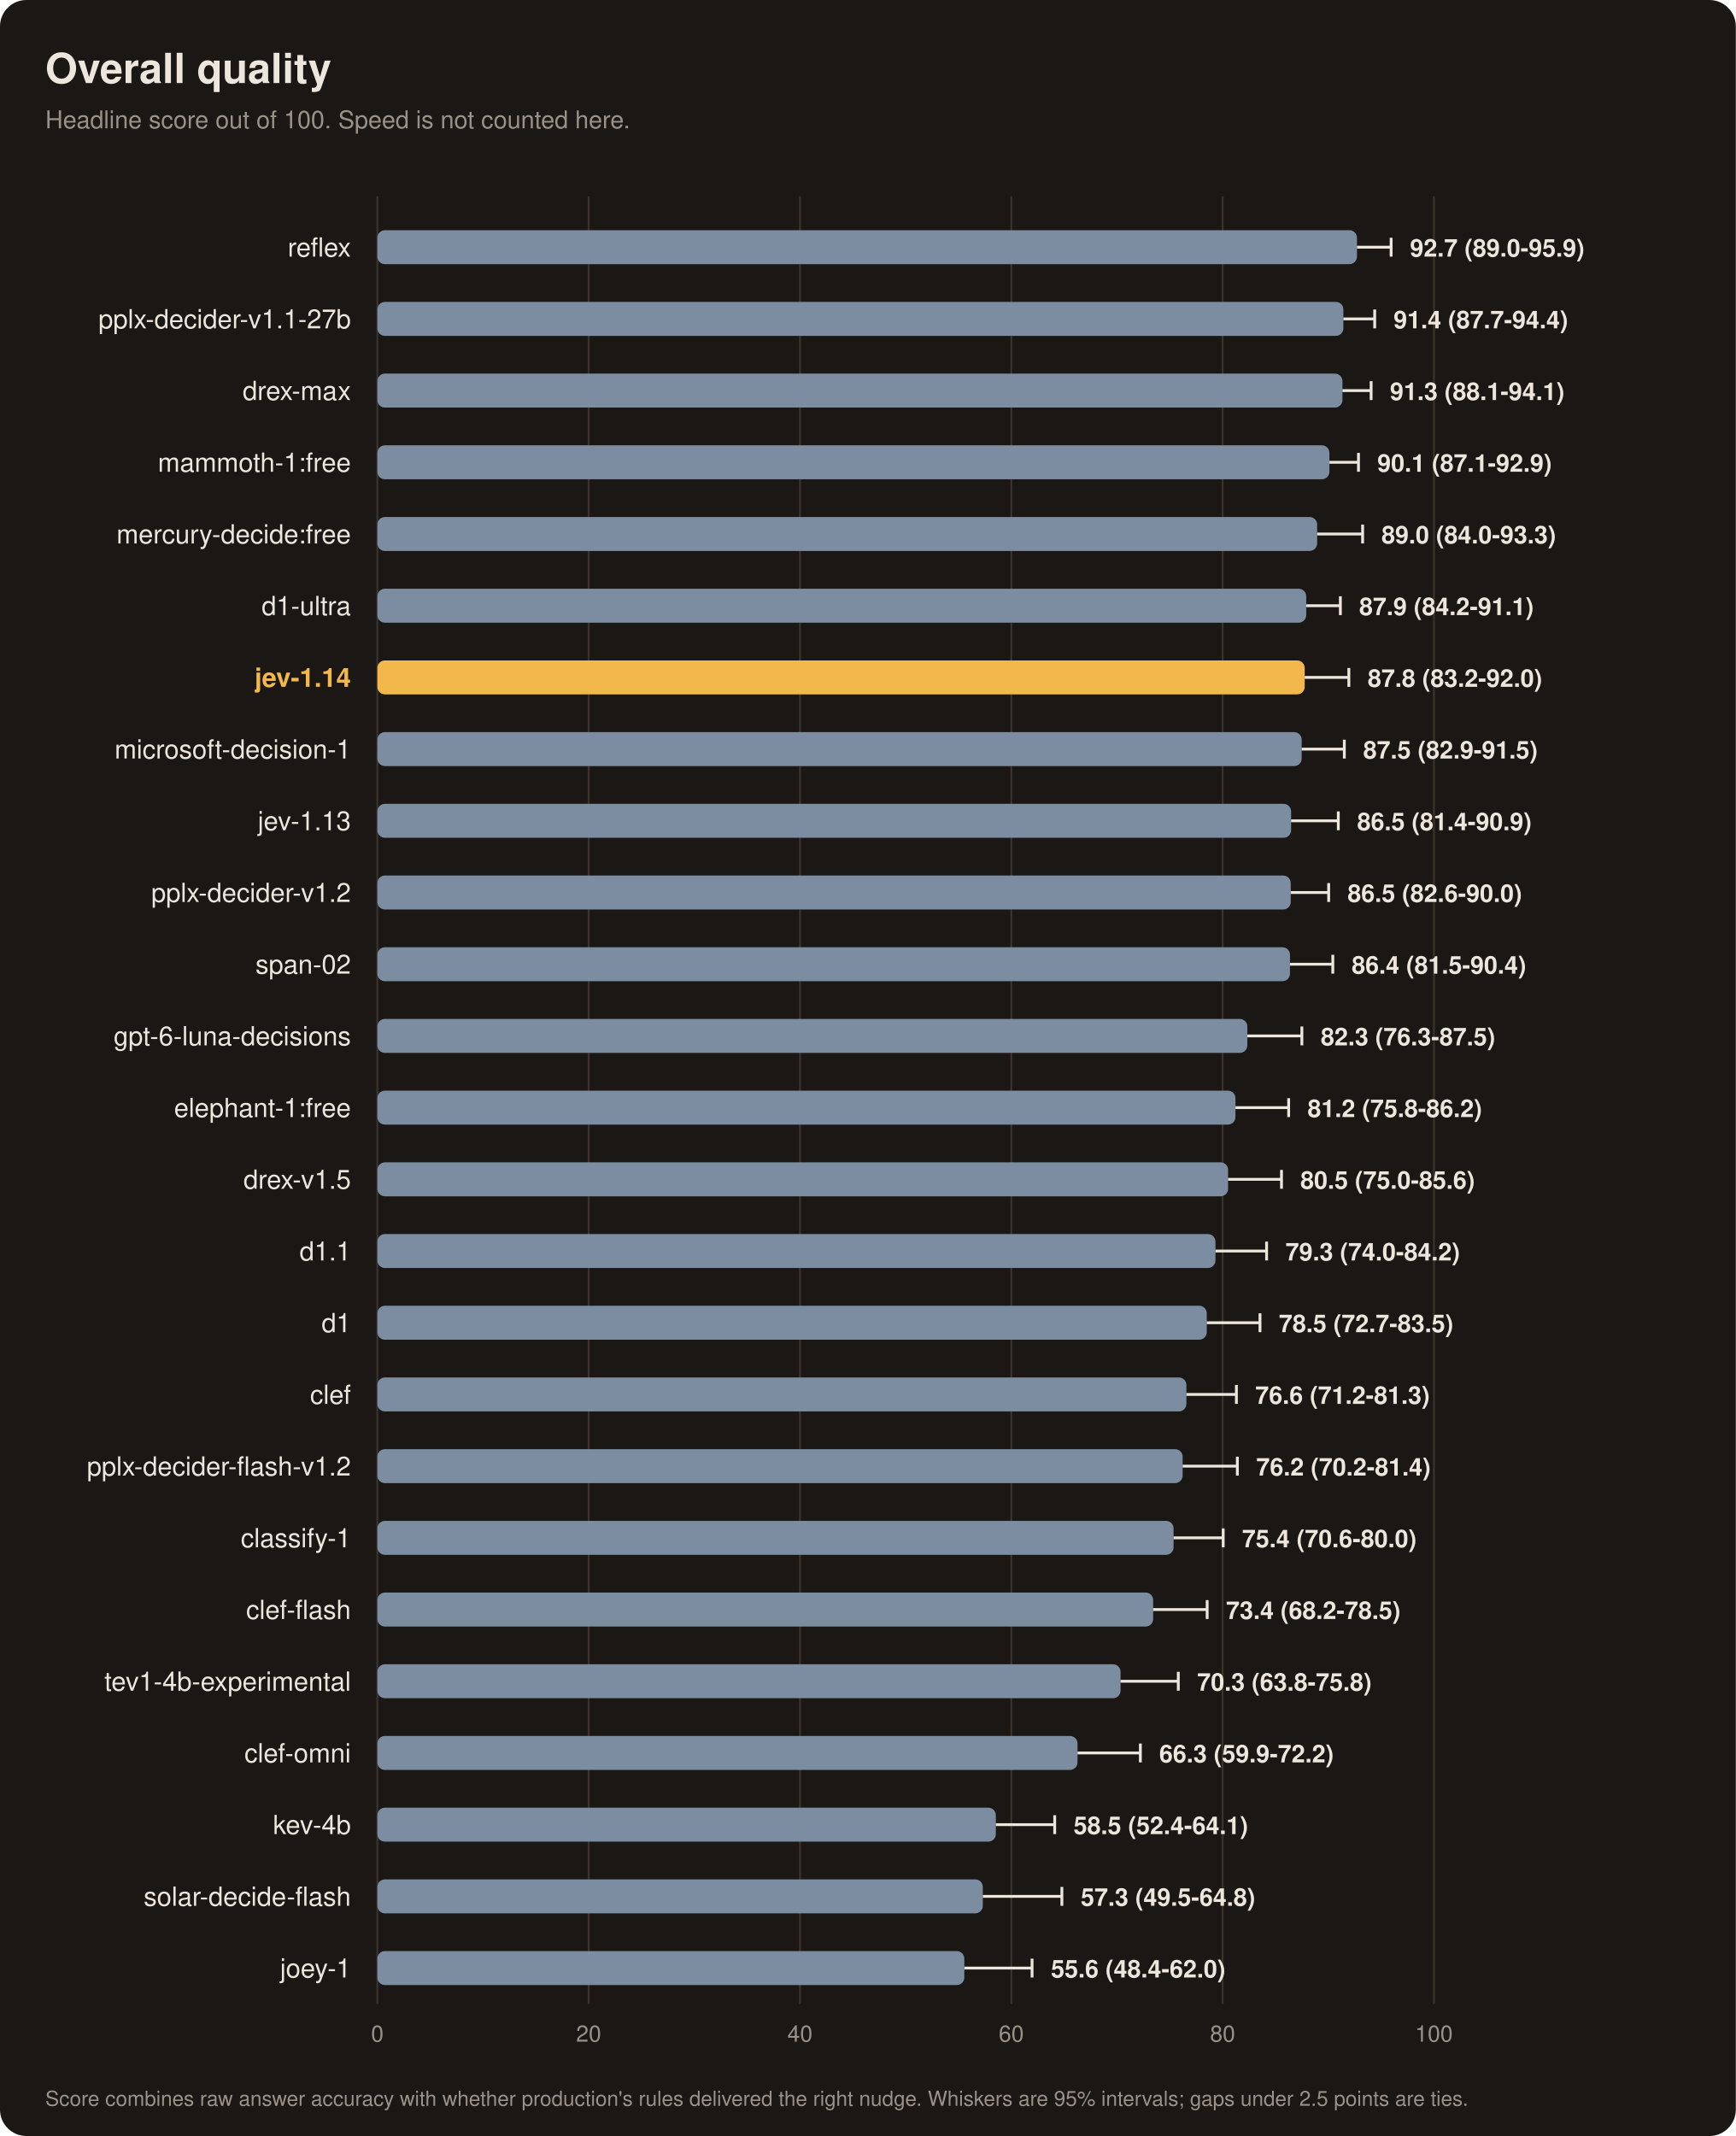
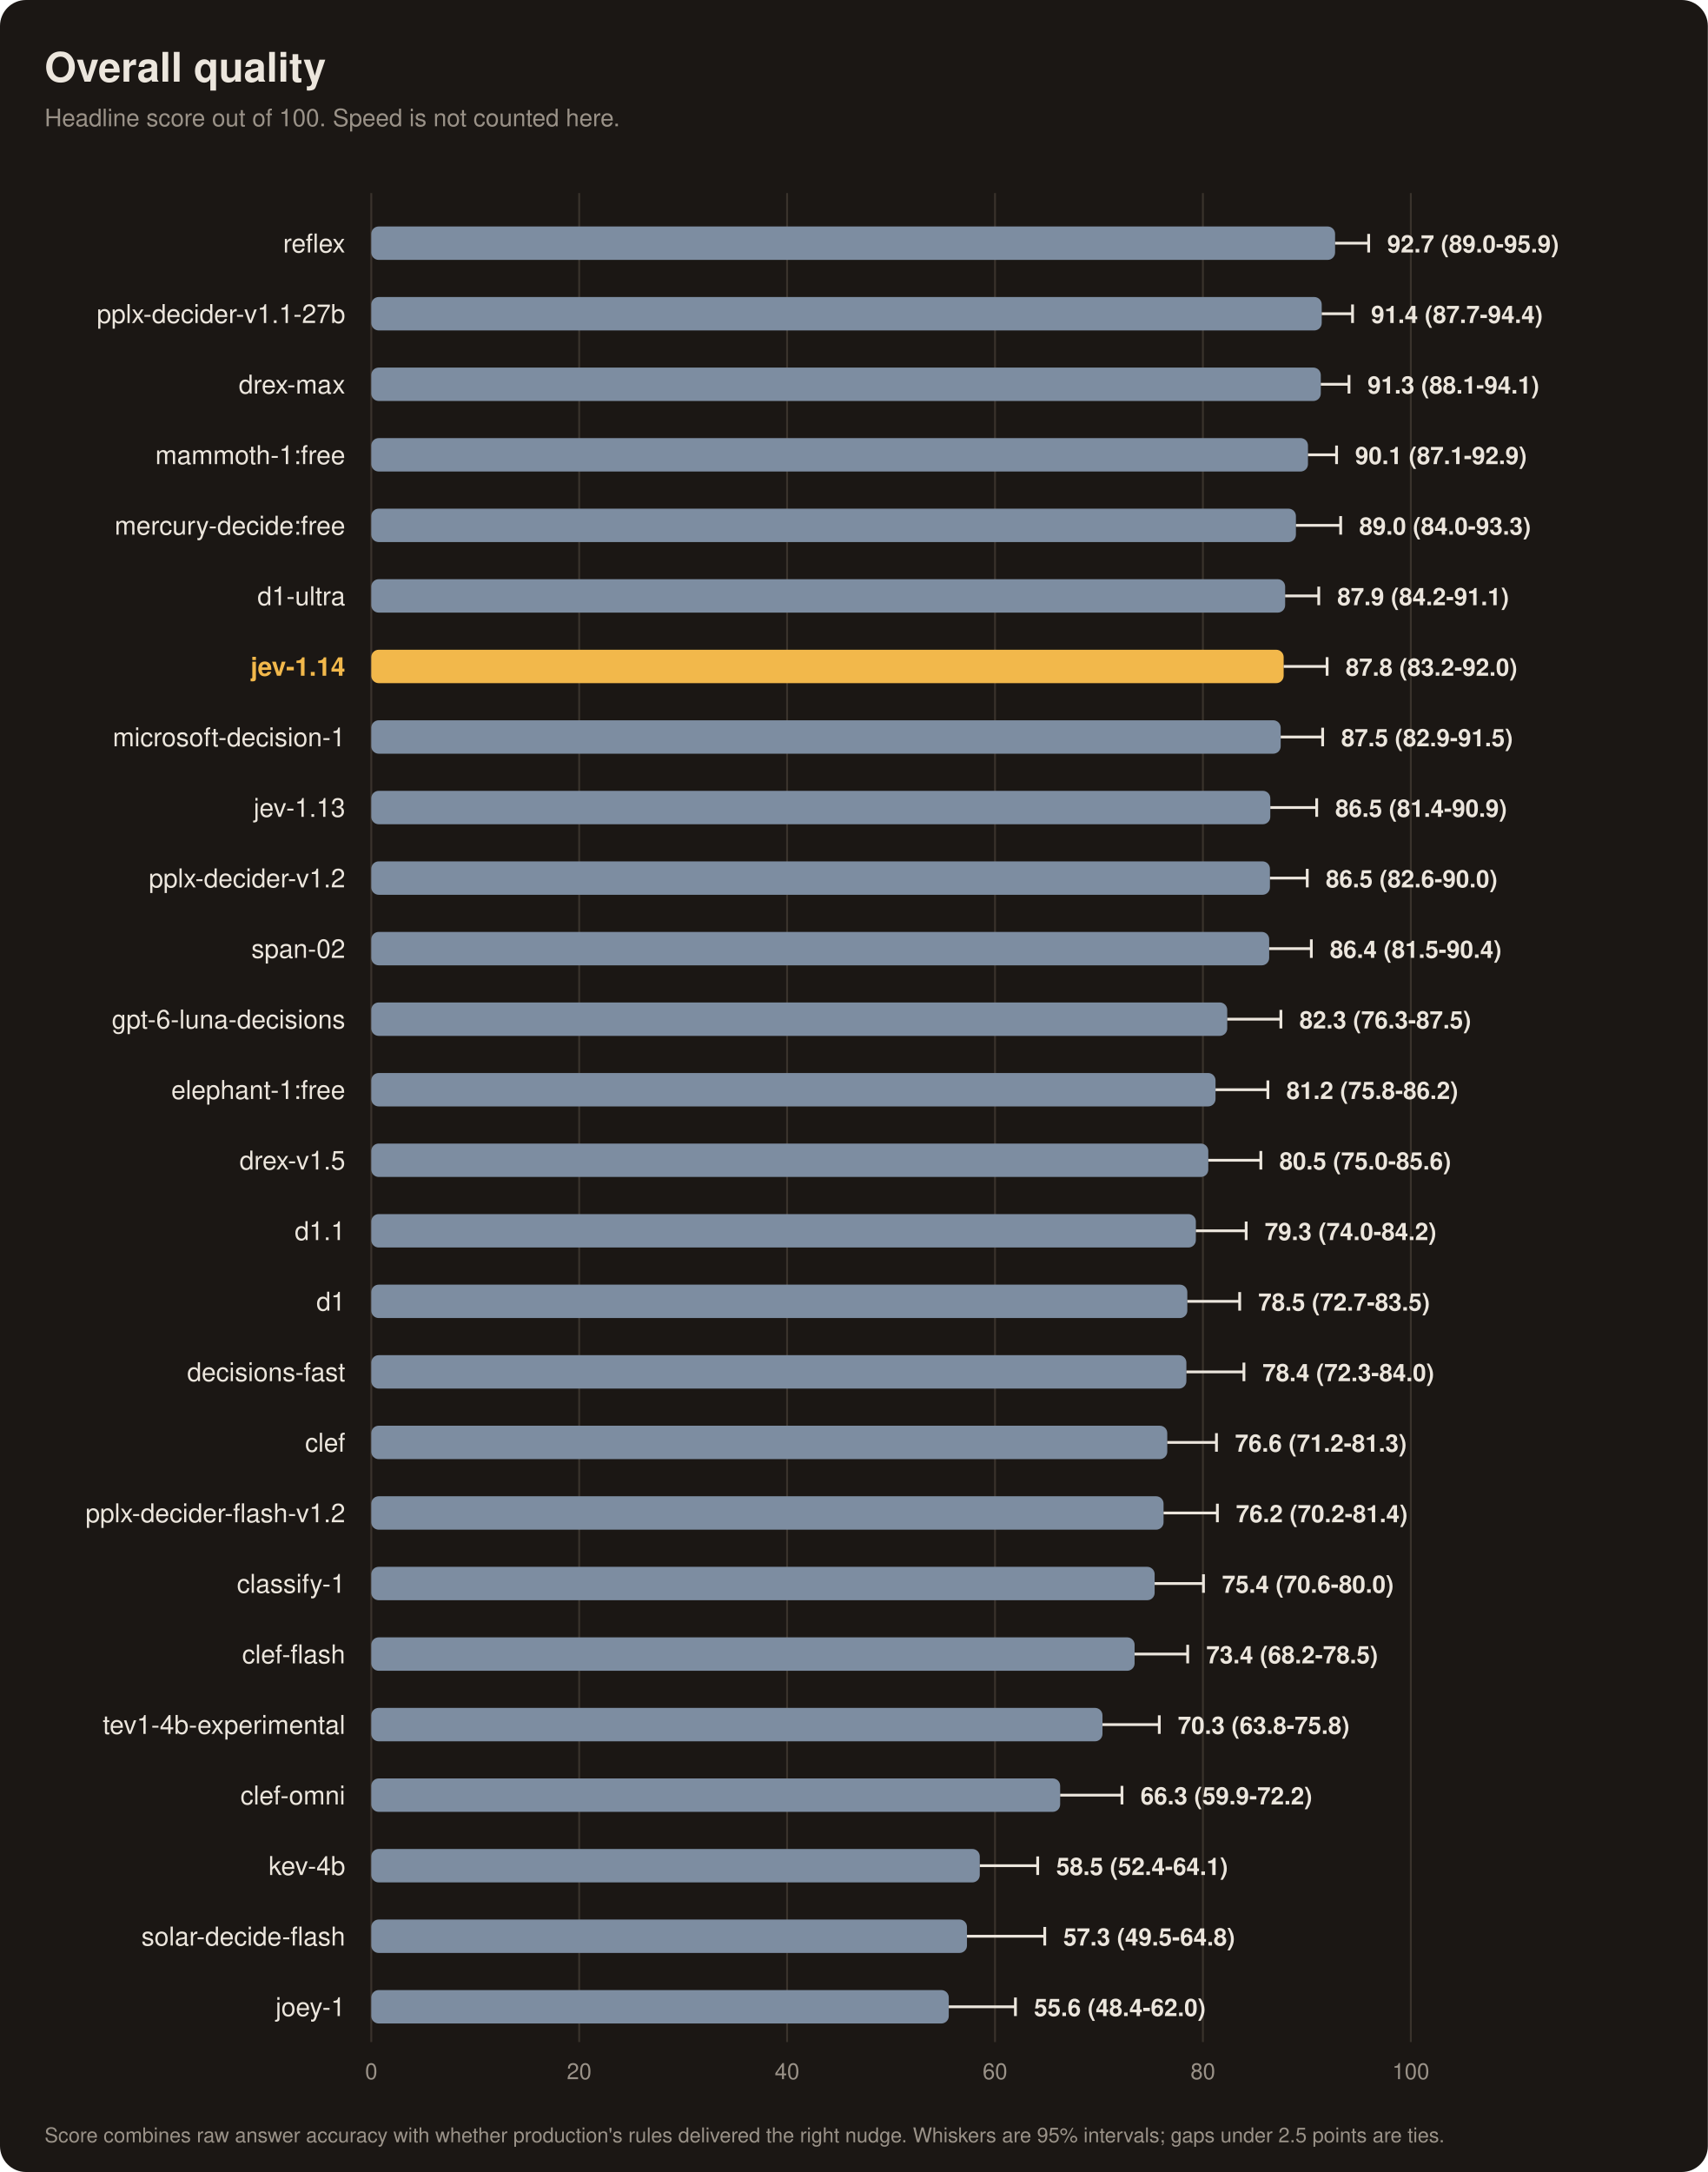
- <svg xmlns="http://www.w3.org/2000/svg" viewBox="0 0 920 1132" width="920" role="img" aria-label="Overall quality" font-family="-apple-system,BlinkMacSystemFont,'Segoe UI',Helvetica,Arial,sans-serif">
-   <rect width="920" height="1132" rx="14" fill="#1b1714" />
+ <svg xmlns="http://www.w3.org/2000/svg" viewBox="0 0 920 1170" width="920" role="img" aria-label="Overall quality" font-family="-apple-system,BlinkMacSystemFont,'Segoe UI',Helvetica,Arial,sans-serif">
+   <rect width="920" height="1170" rx="14" fill="#1b1714" />
  <text x="24.0" y="44.0" font-size="22" font-weight="700" fill="#ece6dd" text-anchor="start">Overall quality</text>
  <text x="24.0" y="68.0" font-size="13" font-weight="400" fill="#9a9288" text-anchor="start">Headline score out of 100. Speed is not counted here.</text>
-   <line x1="200.0" y1="104.0" x2="200.0" y2="1062.0" stroke="#3a332c" stroke-width="1.0" />
-   <text x="200.0" y="1082.0" font-size="12" font-weight="400" fill="#9a9288" text-anchor="middle">0</text>
-   <line x1="312.0" y1="104.0" x2="312.0" y2="1062.0" stroke="#3a332c" stroke-width="1.0" />
-   <text x="312.0" y="1082.0" font-size="12" font-weight="400" fill="#9a9288" text-anchor="middle">20</text>
-   <line x1="424.0" y1="104.0" x2="424.0" y2="1062.0" stroke="#3a332c" stroke-width="1.0" />
-   <text x="424.0" y="1082.0" font-size="12" font-weight="400" fill="#9a9288" text-anchor="middle">40</text>
-   <line x1="536.0" y1="104.0" x2="536.0" y2="1062.0" stroke="#3a332c" stroke-width="1.0" />
-   <text x="536.0" y="1082.0" font-size="12" font-weight="400" fill="#9a9288" text-anchor="middle">60</text>
-   <line x1="648.0" y1="104.0" x2="648.0" y2="1062.0" stroke="#3a332c" stroke-width="1.0" />
-   <text x="648.0" y="1082.0" font-size="12" font-weight="400" fill="#9a9288" text-anchor="middle">80</text>
-   <line x1="760.0" y1="104.0" x2="760.0" y2="1062.0" stroke="#3a332c" stroke-width="1.0" />
-   <text x="760.0" y="1082.0" font-size="12" font-weight="400" fill="#9a9288" text-anchor="middle">100</text>
+   <line x1="200.0" y1="104.0" x2="200.0" y2="1100.0" stroke="#3a332c" stroke-width="1.0" />
+   <text x="200.0" y="1120.0" font-size="12" font-weight="400" fill="#9a9288" text-anchor="middle">0</text>
+   <line x1="312.0" y1="104.0" x2="312.0" y2="1100.0" stroke="#3a332c" stroke-width="1.0" />
+   <text x="312.0" y="1120.0" font-size="12" font-weight="400" fill="#9a9288" text-anchor="middle">20</text>
+   <line x1="424.0" y1="104.0" x2="424.0" y2="1100.0" stroke="#3a332c" stroke-width="1.0" />
+   <text x="424.0" y="1120.0" font-size="12" font-weight="400" fill="#9a9288" text-anchor="middle">40</text>
+   <line x1="536.0" y1="104.0" x2="536.0" y2="1100.0" stroke="#3a332c" stroke-width="1.0" />
+   <text x="536.0" y="1120.0" font-size="12" font-weight="400" fill="#9a9288" text-anchor="middle">60</text>
+   <line x1="648.0" y1="104.0" x2="648.0" y2="1100.0" stroke="#3a332c" stroke-width="1.0" />
+   <text x="648.0" y="1120.0" font-size="12" font-weight="400" fill="#9a9288" text-anchor="middle">80</text>
+   <line x1="760.0" y1="104.0" x2="760.0" y2="1100.0" stroke="#3a332c" stroke-width="1.0" />
+   <text x="760.0" y="1120.0" font-size="12" font-weight="400" fill="#9a9288" text-anchor="middle">100</text>
  <text x="186.0" y="136.0" font-size="14" font-weight="500" fill="#ece6dd" text-anchor="end">reflex</text>
  <rect x="200.0" y="122.0" width="519.2" height="18.0" rx="4.0" fill="#7d8da1" />
  <line x1="719.2" y1="131.0" x2="737.3" y2="131.0" stroke="#ece6dd" stroke-width="1.5" />
  <line x1="737.3" y1="126.0" x2="737.3" y2="136.0" stroke="#ece6dd" stroke-width="1.5" />
  <text x="747.3" y="136.0" font-size="13" font-weight="600" fill="#ece6dd" text-anchor="start">92.7  (89.0-95.9)</text>
  <text x="186.0" y="174.0" font-size="14" font-weight="500" fill="#ece6dd" text-anchor="end">pplx-decider-v1.1-27b</text>
  <rect x="200.0" y="160.0" width="512.0" height="18.0" rx="4.0" fill="#7d8da1" />
  <line x1="712.0" y1="169.0" x2="728.6" y2="169.0" stroke="#ece6dd" stroke-width="1.5" />
  <line x1="728.6" y1="164.0" x2="728.6" y2="174.0" stroke="#ece6dd" stroke-width="1.5" />
  <text x="738.6" y="174.0" font-size="13" font-weight="600" fill="#ece6dd" text-anchor="start">91.4  (87.7-94.4)</text>
  <text x="186.0" y="212.0" font-size="14" font-weight="500" fill="#ece6dd" text-anchor="end">drex-max</text>
  <rect x="200.0" y="198.0" width="511.5" height="18.0" rx="4.0" fill="#7d8da1" />
  <line x1="711.5" y1="207.0" x2="726.7" y2="207.0" stroke="#ece6dd" stroke-width="1.5" />
  <line x1="726.7" y1="202.0" x2="726.7" y2="212.0" stroke="#ece6dd" stroke-width="1.5" />
  <text x="736.7" y="212.0" font-size="13" font-weight="600" fill="#ece6dd" text-anchor="start">91.3  (88.1-94.1)</text>
  <text x="186.0" y="250.0" font-size="14" font-weight="500" fill="#ece6dd" text-anchor="end">mammoth-1:free</text>
  <rect x="200.0" y="236.0" width="504.6" height="18.0" rx="4.0" fill="#7d8da1" />
  <line x1="704.6" y1="245.0" x2="720.0" y2="245.0" stroke="#ece6dd" stroke-width="1.5" />
  <line x1="720.0" y1="240.0" x2="720.0" y2="250.0" stroke="#ece6dd" stroke-width="1.5" />
  <text x="730.0" y="250.0" font-size="13" font-weight="600" fill="#ece6dd" text-anchor="start">90.1  (87.1-92.9)</text>
  <text x="186.0" y="288.0" font-size="14" font-weight="500" fill="#ece6dd" text-anchor="end">mercury-decide:free</text>
  <rect x="200.0" y="274.0" width="498.1" height="18.0" rx="4.0" fill="#7d8da1" />
  <line x1="698.1" y1="283.0" x2="722.2" y2="283.0" stroke="#ece6dd" stroke-width="1.5" />
  <line x1="722.2" y1="278.0" x2="722.2" y2="288.0" stroke="#ece6dd" stroke-width="1.5" />
  <text x="732.2" y="288.0" font-size="13" font-weight="600" fill="#ece6dd" text-anchor="start">89.0  (84.0-93.3)</text>
  <text x="186.0" y="326.0" font-size="14" font-weight="500" fill="#ece6dd" text-anchor="end">d1-ultra</text>
  <rect x="200.0" y="312.0" width="492.3" height="18.0" rx="4.0" fill="#7d8da1" />
  <line x1="692.3" y1="321.0" x2="710.4" y2="321.0" stroke="#ece6dd" stroke-width="1.5" />
  <line x1="710.4" y1="316.0" x2="710.4" y2="326.0" stroke="#ece6dd" stroke-width="1.5" />
  <text x="720.4" y="326.0" font-size="13" font-weight="600" fill="#ece6dd" text-anchor="start">87.9  (84.2-91.1)</text>
  <text x="186.0" y="364.0" font-size="14" font-weight="700" fill="#f2b84b" text-anchor="end">jev-1.14</text>
  <rect x="200.0" y="350.0" width="491.5" height="18.0" rx="4.0" fill="#f2b84b" />
  <line x1="691.5" y1="359.0" x2="714.9" y2="359.0" stroke="#ece6dd" stroke-width="1.5" />
  <line x1="714.9" y1="354.0" x2="714.9" y2="364.0" stroke="#ece6dd" stroke-width="1.5" />
  <text x="724.9" y="364.0" font-size="13" font-weight="600" fill="#ece6dd" text-anchor="start">87.8  (83.2-92.0)</text>
  <text x="186.0" y="402.0" font-size="14" font-weight="500" fill="#ece6dd" text-anchor="end">microsoft-decision-1</text>
  <rect x="200.0" y="388.0" width="489.9" height="18.0" rx="4.0" fill="#7d8da1" />
  <line x1="689.9" y1="397.0" x2="712.5" y2="397.0" stroke="#ece6dd" stroke-width="1.5" />
  <line x1="712.5" y1="392.0" x2="712.5" y2="402.0" stroke="#ece6dd" stroke-width="1.5" />
  <text x="722.5" y="402.0" font-size="13" font-weight="600" fill="#ece6dd" text-anchor="start">87.5  (82.9-91.5)</text>
  <text x="186.0" y="440.0" font-size="14" font-weight="500" fill="#ece6dd" text-anchor="end">jev-1.13</text>
  <rect x="200.0" y="426.0" width="484.3" height="18.0" rx="4.0" fill="#7d8da1" />
  <line x1="684.3" y1="435.0" x2="709.3" y2="435.0" stroke="#ece6dd" stroke-width="1.5" />
  <line x1="709.3" y1="430.0" x2="709.3" y2="440.0" stroke="#ece6dd" stroke-width="1.5" />
  <text x="719.3" y="440.0" font-size="13" font-weight="600" fill="#ece6dd" text-anchor="start">86.5  (81.4-90.9)</text>
  <text x="186.0" y="478.0" font-size="14" font-weight="500" fill="#ece6dd" text-anchor="end">pplx-decider-v1.2</text>
  <rect x="200.0" y="464.0" width="484.1" height="18.0" rx="4.0" fill="#7d8da1" />
  <line x1="684.1" y1="473.0" x2="704.2" y2="473.0" stroke="#ece6dd" stroke-width="1.5" />
  <line x1="704.2" y1="468.0" x2="704.2" y2="478.0" stroke="#ece6dd" stroke-width="1.5" />
  <text x="714.2" y="478.0" font-size="13" font-weight="600" fill="#ece6dd" text-anchor="start">86.5  (82.6-90.0)</text>
  <text x="186.0" y="516.0" font-size="14" font-weight="500" fill="#ece6dd" text-anchor="end">span-02</text>
  <rect x="200.0" y="502.0" width="483.7" height="18.0" rx="4.0" fill="#7d8da1" />
  <line x1="683.7" y1="511.0" x2="706.4" y2="511.0" stroke="#ece6dd" stroke-width="1.5" />
  <line x1="706.4" y1="506.0" x2="706.4" y2="516.0" stroke="#ece6dd" stroke-width="1.5" />
  <text x="716.4" y="516.0" font-size="13" font-weight="600" fill="#ece6dd" text-anchor="start">86.4  (81.5-90.4)</text>
  <text x="186.0" y="554.0" font-size="14" font-weight="500" fill="#ece6dd" text-anchor="end">gpt-6-luna-decisions</text>
  <rect x="200.0" y="540.0" width="461.1" height="18.0" rx="4.0" fill="#7d8da1" />
  <line x1="661.1" y1="549.0" x2="690.0" y2="549.0" stroke="#ece6dd" stroke-width="1.5" />
  <line x1="690.0" y1="544.0" x2="690.0" y2="554.0" stroke="#ece6dd" stroke-width="1.5" />
  <text x="700.0" y="554.0" font-size="13" font-weight="600" fill="#ece6dd" text-anchor="start">82.3  (76.3-87.5)</text>
  <text x="186.0" y="592.0" font-size="14" font-weight="500" fill="#ece6dd" text-anchor="end">elephant-1:free</text>
  <rect x="200.0" y="578.0" width="454.8" height="18.0" rx="4.0" fill="#7d8da1" />
  <line x1="654.8" y1="587.0" x2="683.0" y2="587.0" stroke="#ece6dd" stroke-width="1.5" />
  <line x1="683.0" y1="582.0" x2="683.0" y2="592.0" stroke="#ece6dd" stroke-width="1.5" />
  <text x="693.0" y="592.0" font-size="13" font-weight="600" fill="#ece6dd" text-anchor="start">81.2  (75.8-86.2)</text>
  <text x="186.0" y="630.0" font-size="14" font-weight="500" fill="#ece6dd" text-anchor="end">drex-v1.5</text>
  <rect x="200.0" y="616.0" width="450.9" height="18.0" rx="4.0" fill="#7d8da1" />
  <line x1="650.9" y1="625.0" x2="679.2" y2="625.0" stroke="#ece6dd" stroke-width="1.5" />
  <line x1="679.2" y1="620.0" x2="679.2" y2="630.0" stroke="#ece6dd" stroke-width="1.5" />
  <text x="689.2" y="630.0" font-size="13" font-weight="600" fill="#ece6dd" text-anchor="start">80.5  (75.0-85.6)</text>
  <text x="186.0" y="668.0" font-size="14" font-weight="500" fill="#ece6dd" text-anchor="end">d1.1</text>
  <rect x="200.0" y="654.0" width="444.2" height="18.0" rx="4.0" fill="#7d8da1" />
  <line x1="644.2" y1="663.0" x2="671.3" y2="663.0" stroke="#ece6dd" stroke-width="1.5" />
  <line x1="671.3" y1="658.0" x2="671.3" y2="668.0" stroke="#ece6dd" stroke-width="1.5" />
  <text x="681.3" y="668.0" font-size="13" font-weight="600" fill="#ece6dd" text-anchor="start">79.3  (74.0-84.2)</text>
  <text x="186.0" y="706.0" font-size="14" font-weight="500" fill="#ece6dd" text-anchor="end">d1</text>
  <rect x="200.0" y="692.0" width="439.6" height="18.0" rx="4.0" fill="#7d8da1" />
  <line x1="639.6" y1="701.0" x2="667.8" y2="701.0" stroke="#ece6dd" stroke-width="1.5" />
  <line x1="667.8" y1="696.0" x2="667.8" y2="706.0" stroke="#ece6dd" stroke-width="1.5" />
  <text x="677.8" y="706.0" font-size="13" font-weight="600" fill="#ece6dd" text-anchor="start">78.5  (72.7-83.5)</text>
-   <text x="186.0" y="744.0" font-size="14" font-weight="500" fill="#ece6dd" text-anchor="end">clef</text>
-   <rect x="200.0" y="730.0" width="428.8" height="18.0" rx="4.0" fill="#7d8da1" />
-   <line x1="628.8" y1="739.0" x2="655.3" y2="739.0" stroke="#ece6dd" stroke-width="1.5" />
-   <line x1="655.3" y1="734.0" x2="655.3" y2="744.0" stroke="#ece6dd" stroke-width="1.5" />
-   <text x="665.3" y="744.0" font-size="13" font-weight="600" fill="#ece6dd" text-anchor="start">76.6  (71.2-81.3)</text>
-   <text x="186.0" y="782.0" font-size="14" font-weight="500" fill="#ece6dd" text-anchor="end">pplx-decider-flash-v1.2</text>
-   <rect x="200.0" y="768.0" width="426.8" height="18.0" rx="4.0" fill="#7d8da1" />
-   <line x1="626.8" y1="777.0" x2="655.8" y2="777.0" stroke="#ece6dd" stroke-width="1.5" />
-   <line x1="655.8" y1="772.0" x2="655.8" y2="782.0" stroke="#ece6dd" stroke-width="1.5" />
-   <text x="665.8" y="782.0" font-size="13" font-weight="600" fill="#ece6dd" text-anchor="start">76.2  (70.2-81.4)</text>
-   <text x="186.0" y="820.0" font-size="14" font-weight="500" fill="#ece6dd" text-anchor="end">classify-1</text>
-   <rect x="200.0" y="806.0" width="422.0" height="18.0" rx="4.0" fill="#7d8da1" />
-   <line x1="622.0" y1="815.0" x2="648.3" y2="815.0" stroke="#ece6dd" stroke-width="1.5" />
-   <line x1="648.3" y1="810.0" x2="648.3" y2="820.0" stroke="#ece6dd" stroke-width="1.5" />
-   <text x="658.3" y="820.0" font-size="13" font-weight="600" fill="#ece6dd" text-anchor="start">75.4  (70.6-80.0)</text>
-   <text x="186.0" y="858.0" font-size="14" font-weight="500" fill="#ece6dd" text-anchor="end">clef-flash</text>
-   <rect x="200.0" y="844.0" width="411.2" height="18.0" rx="4.0" fill="#7d8da1" />
-   <line x1="611.2" y1="853.0" x2="639.8" y2="853.0" stroke="#ece6dd" stroke-width="1.5" />
-   <line x1="639.8" y1="848.0" x2="639.8" y2="858.0" stroke="#ece6dd" stroke-width="1.5" />
-   <text x="649.8" y="858.0" font-size="13" font-weight="600" fill="#ece6dd" text-anchor="start">73.4  (68.2-78.5)</text>
-   <text x="186.0" y="896.0" font-size="14" font-weight="500" fill="#ece6dd" text-anchor="end">tev1-4b-experimental</text>
-   <rect x="200.0" y="882.0" width="393.9" height="18.0" rx="4.0" fill="#7d8da1" />
-   <line x1="593.9" y1="891.0" x2="624.5" y2="891.0" stroke="#ece6dd" stroke-width="1.5" />
-   <line x1="624.5" y1="886.0" x2="624.5" y2="896.0" stroke="#ece6dd" stroke-width="1.5" />
-   <text x="634.5" y="896.0" font-size="13" font-weight="600" fill="#ece6dd" text-anchor="start">70.3  (63.8-75.8)</text>
-   <text x="186.0" y="934.0" font-size="14" font-weight="500" fill="#ece6dd" text-anchor="end">clef-omni</text>
-   <rect x="200.0" y="920.0" width="371.1" height="18.0" rx="4.0" fill="#7d8da1" />
-   <line x1="571.1" y1="929.0" x2="604.4" y2="929.0" stroke="#ece6dd" stroke-width="1.5" />
-   <line x1="604.4" y1="924.0" x2="604.4" y2="934.0" stroke="#ece6dd" stroke-width="1.5" />
-   <text x="614.4" y="934.0" font-size="13" font-weight="600" fill="#ece6dd" text-anchor="start">66.3  (59.9-72.2)</text>
-   <text x="186.0" y="972.0" font-size="14" font-weight="500" fill="#ece6dd" text-anchor="end">kev-4b</text>
-   <rect x="200.0" y="958.0" width="327.8" height="18.0" rx="4.0" fill="#7d8da1" />
-   <line x1="527.8" y1="967.0" x2="559.0" y2="967.0" stroke="#ece6dd" stroke-width="1.5" />
-   <line x1="559.0" y1="962.0" x2="559.0" y2="972.0" stroke="#ece6dd" stroke-width="1.5" />
-   <text x="569.0" y="972.0" font-size="13" font-weight="600" fill="#ece6dd" text-anchor="start">58.5  (52.4-64.1)</text>
-   <text x="186.0" y="1010.0" font-size="14" font-weight="500" fill="#ece6dd" text-anchor="end">solar-decide-flash</text>
-   <rect x="200.0" y="996.0" width="320.9" height="18.0" rx="4.0" fill="#7d8da1" />
-   <line x1="520.9" y1="1005.0" x2="562.8" y2="1005.0" stroke="#ece6dd" stroke-width="1.5" />
-   <line x1="562.8" y1="1000.0" x2="562.8" y2="1010.0" stroke="#ece6dd" stroke-width="1.5" />
-   <text x="572.8" y="1010.0" font-size="13" font-weight="600" fill="#ece6dd" text-anchor="start">57.3  (49.5-64.8)</text>
-   <text x="186.0" y="1048.0" font-size="14" font-weight="500" fill="#ece6dd" text-anchor="end">joey-1</text>
-   <rect x="200.0" y="1034.0" width="311.1" height="18.0" rx="4.0" fill="#7d8da1" />
-   <line x1="511.1" y1="1043.0" x2="547.0" y2="1043.0" stroke="#ece6dd" stroke-width="1.5" />
-   <line x1="547.0" y1="1038.0" x2="547.0" y2="1048.0" stroke="#ece6dd" stroke-width="1.5" />
-   <text x="557.0" y="1048.0" font-size="13" font-weight="600" fill="#ece6dd" text-anchor="start">55.6  (48.4-62.0)</text>
-   <text x="24.0" y="1116.0" font-size="11" font-weight="400" fill="#9a9288" text-anchor="start">Score combines raw answer accuracy with whether production's rules delivered the right nudge. Whiskers are 95% intervals; gaps under 2.5 points are ties.</text>
+   <text x="186.0" y="744.0" font-size="14" font-weight="500" fill="#ece6dd" text-anchor="end">decisions-fast</text>
+   <rect x="200.0" y="730.0" width="439.1" height="18.0" rx="4.0" fill="#7d8da1" />
+   <line x1="639.1" y1="739.0" x2="670.1" y2="739.0" stroke="#ece6dd" stroke-width="1.5" />
+   <line x1="670.1" y1="734.0" x2="670.1" y2="744.0" stroke="#ece6dd" stroke-width="1.5" />
+   <text x="680.1" y="744.0" font-size="13" font-weight="600" fill="#ece6dd" text-anchor="start">78.4  (72.3-84.0)</text>
+   <text x="186.0" y="782.0" font-size="14" font-weight="500" fill="#ece6dd" text-anchor="end">clef</text>
+   <rect x="200.0" y="768.0" width="428.8" height="18.0" rx="4.0" fill="#7d8da1" />
+   <line x1="628.8" y1="777.0" x2="655.3" y2="777.0" stroke="#ece6dd" stroke-width="1.5" />
+   <line x1="655.3" y1="772.0" x2="655.3" y2="782.0" stroke="#ece6dd" stroke-width="1.5" />
+   <text x="665.3" y="782.0" font-size="13" font-weight="600" fill="#ece6dd" text-anchor="start">76.6  (71.2-81.3)</text>
+   <text x="186.0" y="820.0" font-size="14" font-weight="500" fill="#ece6dd" text-anchor="end">pplx-decider-flash-v1.2</text>
+   <rect x="200.0" y="806.0" width="426.8" height="18.0" rx="4.0" fill="#7d8da1" />
+   <line x1="626.8" y1="815.0" x2="655.8" y2="815.0" stroke="#ece6dd" stroke-width="1.5" />
+   <line x1="655.8" y1="810.0" x2="655.8" y2="820.0" stroke="#ece6dd" stroke-width="1.5" />
+   <text x="665.8" y="820.0" font-size="13" font-weight="600" fill="#ece6dd" text-anchor="start">76.2  (70.2-81.4)</text>
+   <text x="186.0" y="858.0" font-size="14" font-weight="500" fill="#ece6dd" text-anchor="end">classify-1</text>
+   <rect x="200.0" y="844.0" width="422.0" height="18.0" rx="4.0" fill="#7d8da1" />
+   <line x1="622.0" y1="853.0" x2="648.3" y2="853.0" stroke="#ece6dd" stroke-width="1.5" />
+   <line x1="648.3" y1="848.0" x2="648.3" y2="858.0" stroke="#ece6dd" stroke-width="1.5" />
+   <text x="658.3" y="858.0" font-size="13" font-weight="600" fill="#ece6dd" text-anchor="start">75.4  (70.6-80.0)</text>
+   <text x="186.0" y="896.0" font-size="14" font-weight="500" fill="#ece6dd" text-anchor="end">clef-flash</text>
+   <rect x="200.0" y="882.0" width="411.2" height="18.0" rx="4.0" fill="#7d8da1" />
+   <line x1="611.2" y1="891.0" x2="639.8" y2="891.0" stroke="#ece6dd" stroke-width="1.5" />
+   <line x1="639.8" y1="886.0" x2="639.8" y2="896.0" stroke="#ece6dd" stroke-width="1.5" />
+   <text x="649.8" y="896.0" font-size="13" font-weight="600" fill="#ece6dd" text-anchor="start">73.4  (68.2-78.5)</text>
+   <text x="186.0" y="934.0" font-size="14" font-weight="500" fill="#ece6dd" text-anchor="end">tev1-4b-experimental</text>
+   <rect x="200.0" y="920.0" width="393.9" height="18.0" rx="4.0" fill="#7d8da1" />
+   <line x1="593.9" y1="929.0" x2="624.5" y2="929.0" stroke="#ece6dd" stroke-width="1.5" />
+   <line x1="624.5" y1="924.0" x2="624.5" y2="934.0" stroke="#ece6dd" stroke-width="1.5" />
+   <text x="634.5" y="934.0" font-size="13" font-weight="600" fill="#ece6dd" text-anchor="start">70.3  (63.8-75.8)</text>
+   <text x="186.0" y="972.0" font-size="14" font-weight="500" fill="#ece6dd" text-anchor="end">clef-omni</text>
+   <rect x="200.0" y="958.0" width="371.1" height="18.0" rx="4.0" fill="#7d8da1" />
+   <line x1="571.1" y1="967.0" x2="604.4" y2="967.0" stroke="#ece6dd" stroke-width="1.5" />
+   <line x1="604.4" y1="962.0" x2="604.4" y2="972.0" stroke="#ece6dd" stroke-width="1.5" />
+   <text x="614.4" y="972.0" font-size="13" font-weight="600" fill="#ece6dd" text-anchor="start">66.3  (59.9-72.2)</text>
+   <text x="186.0" y="1010.0" font-size="14" font-weight="500" fill="#ece6dd" text-anchor="end">kev-4b</text>
+   <rect x="200.0" y="996.0" width="327.8" height="18.0" rx="4.0" fill="#7d8da1" />
+   <line x1="527.8" y1="1005.0" x2="559.0" y2="1005.0" stroke="#ece6dd" stroke-width="1.5" />
+   <line x1="559.0" y1="1000.0" x2="559.0" y2="1010.0" stroke="#ece6dd" stroke-width="1.5" />
+   <text x="569.0" y="1010.0" font-size="13" font-weight="600" fill="#ece6dd" text-anchor="start">58.5  (52.4-64.1)</text>
+   <text x="186.0" y="1048.0" font-size="14" font-weight="500" fill="#ece6dd" text-anchor="end">solar-decide-flash</text>
+   <rect x="200.0" y="1034.0" width="320.9" height="18.0" rx="4.0" fill="#7d8da1" />
+   <line x1="520.9" y1="1043.0" x2="562.8" y2="1043.0" stroke="#ece6dd" stroke-width="1.5" />
+   <line x1="562.8" y1="1038.0" x2="562.8" y2="1048.0" stroke="#ece6dd" stroke-width="1.5" />
+   <text x="572.8" y="1048.0" font-size="13" font-weight="600" fill="#ece6dd" text-anchor="start">57.3  (49.5-64.8)</text>
+   <text x="186.0" y="1086.0" font-size="14" font-weight="500" fill="#ece6dd" text-anchor="end">joey-1</text>
+   <rect x="200.0" y="1072.0" width="311.1" height="18.0" rx="4.0" fill="#7d8da1" />
+   <line x1="511.1" y1="1081.0" x2="547.0" y2="1081.0" stroke="#ece6dd" stroke-width="1.5" />
+   <line x1="547.0" y1="1076.0" x2="547.0" y2="1086.0" stroke="#ece6dd" stroke-width="1.5" />
+   <text x="557.0" y="1086.0" font-size="13" font-weight="600" fill="#ece6dd" text-anchor="start">55.6  (48.4-62.0)</text>
+   <text x="24.0" y="1154.0" font-size="11" font-weight="400" fill="#9a9288" text-anchor="start">Score combines raw answer accuracy with whether production's rules delivered the right nudge. Whiskers are 95% intervals; gaps under 2.5 points are ties.</text>
</svg>
